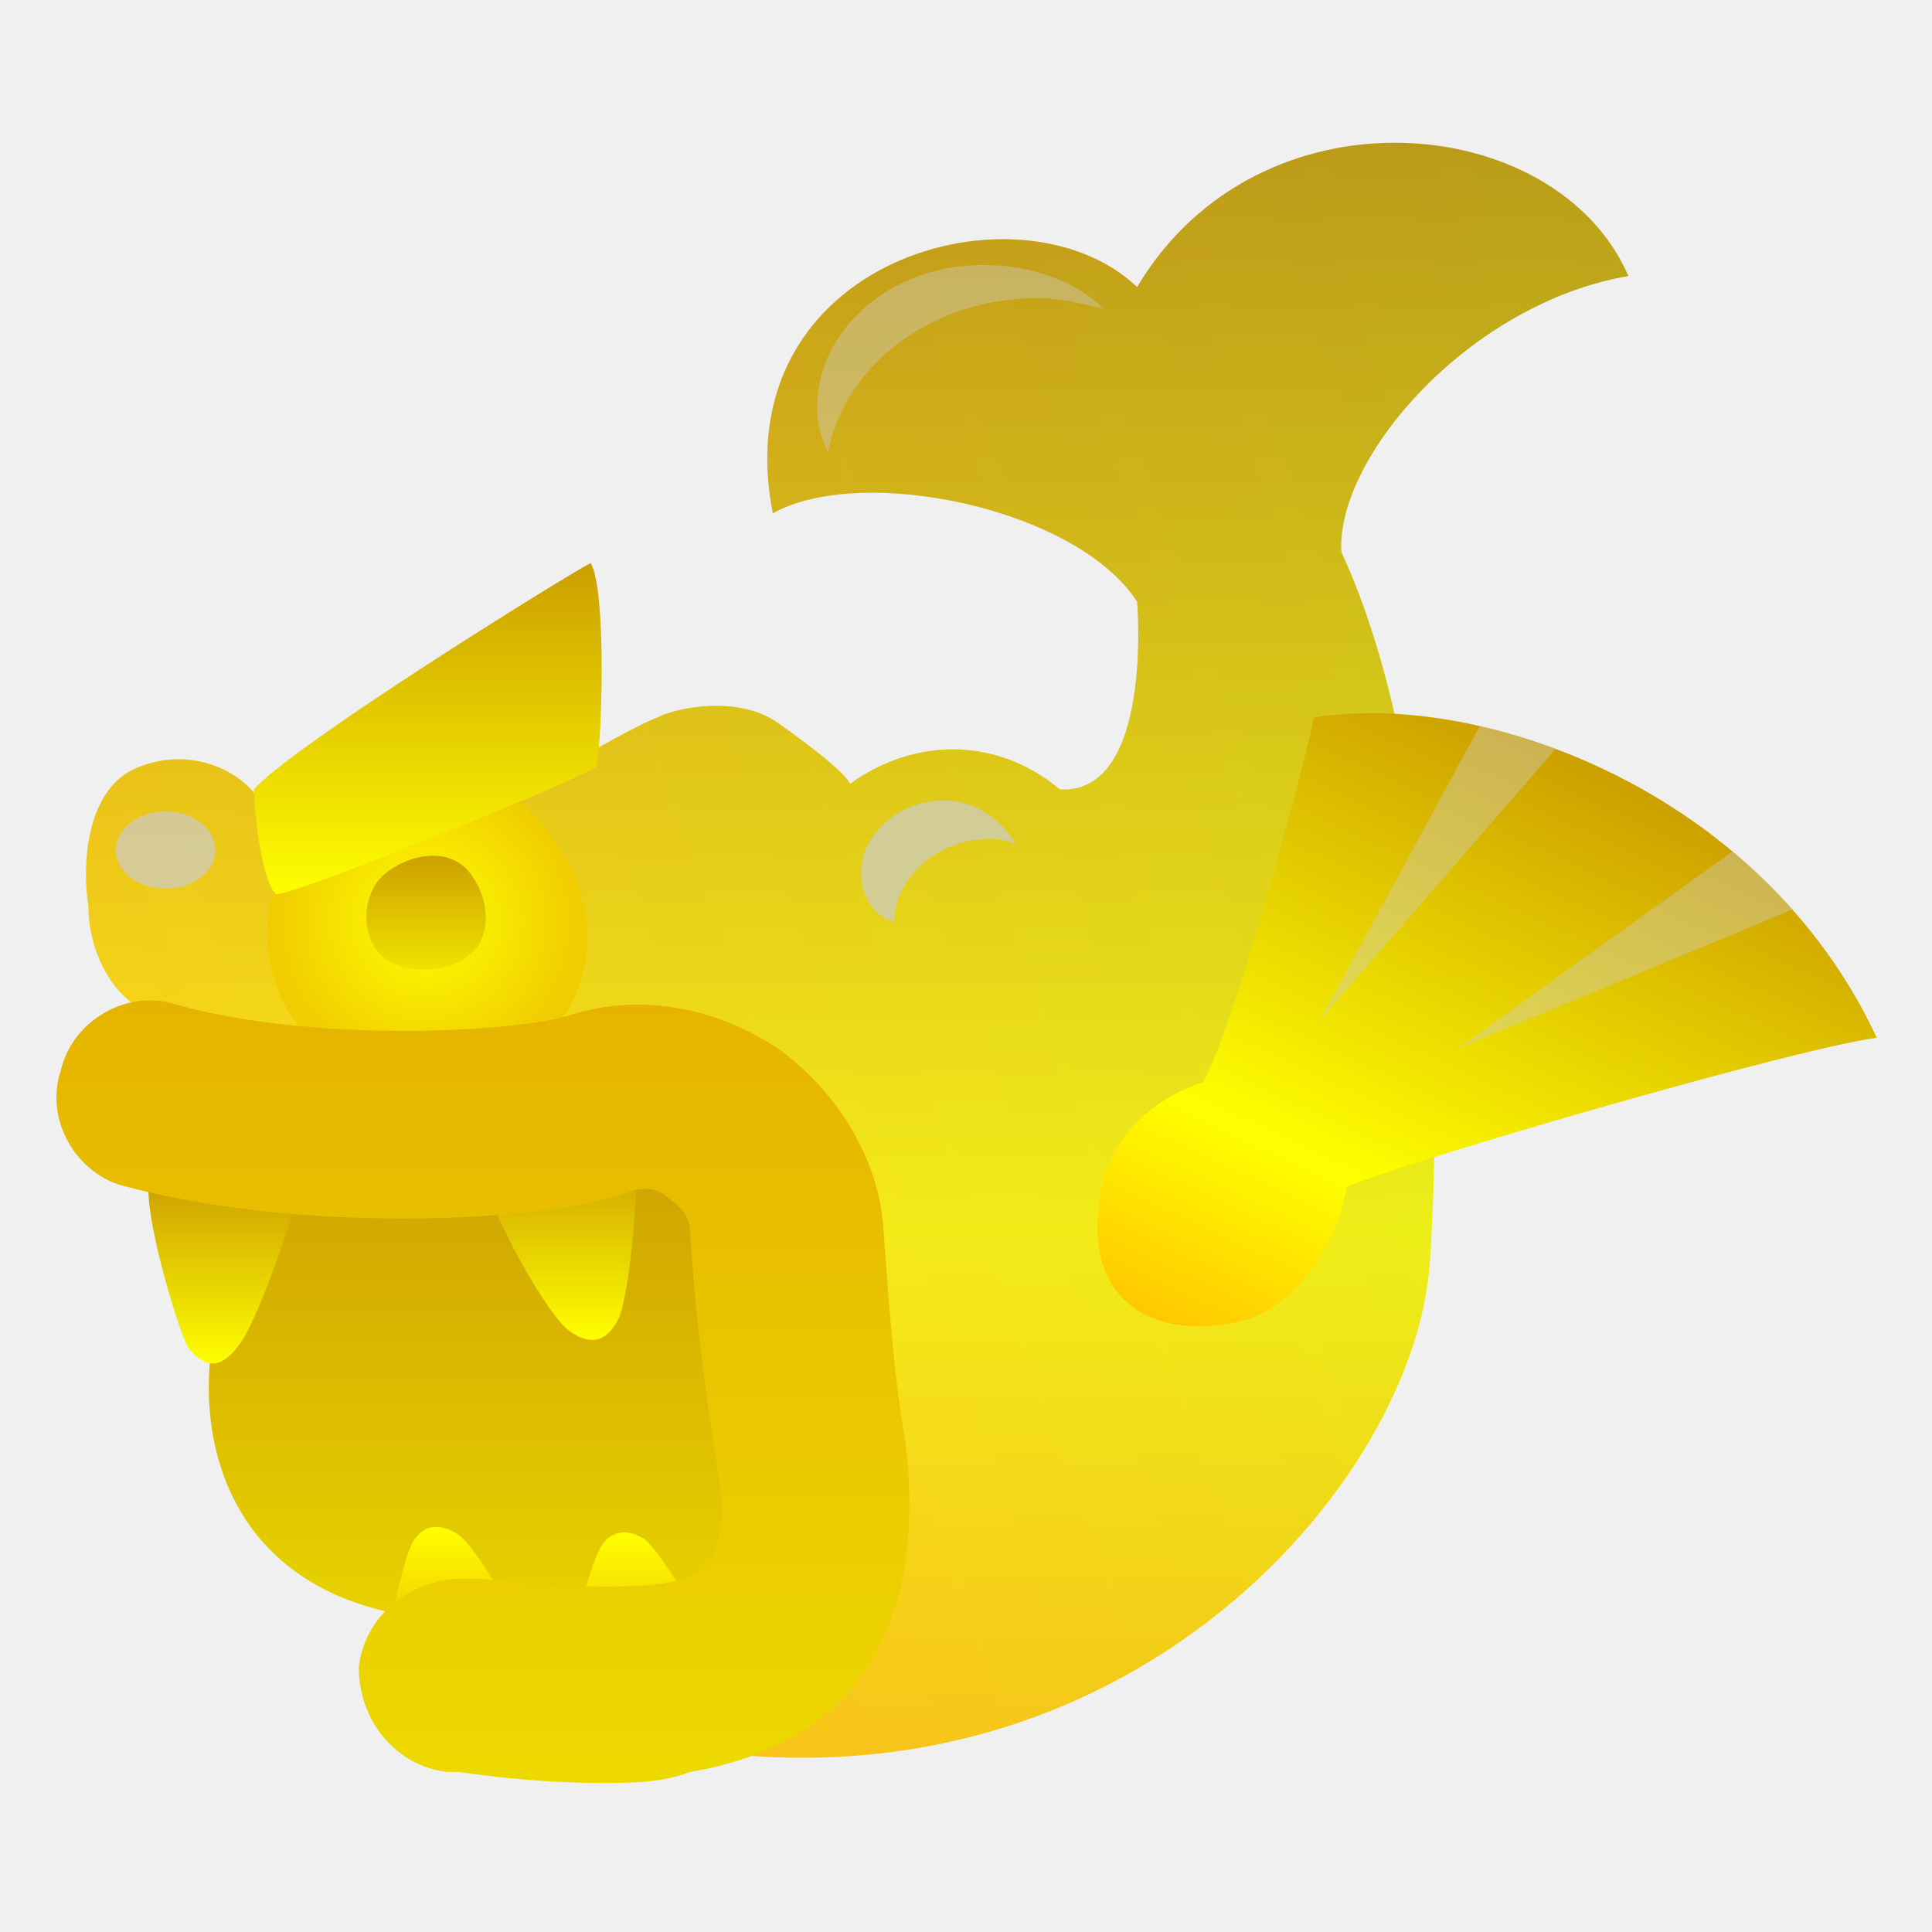
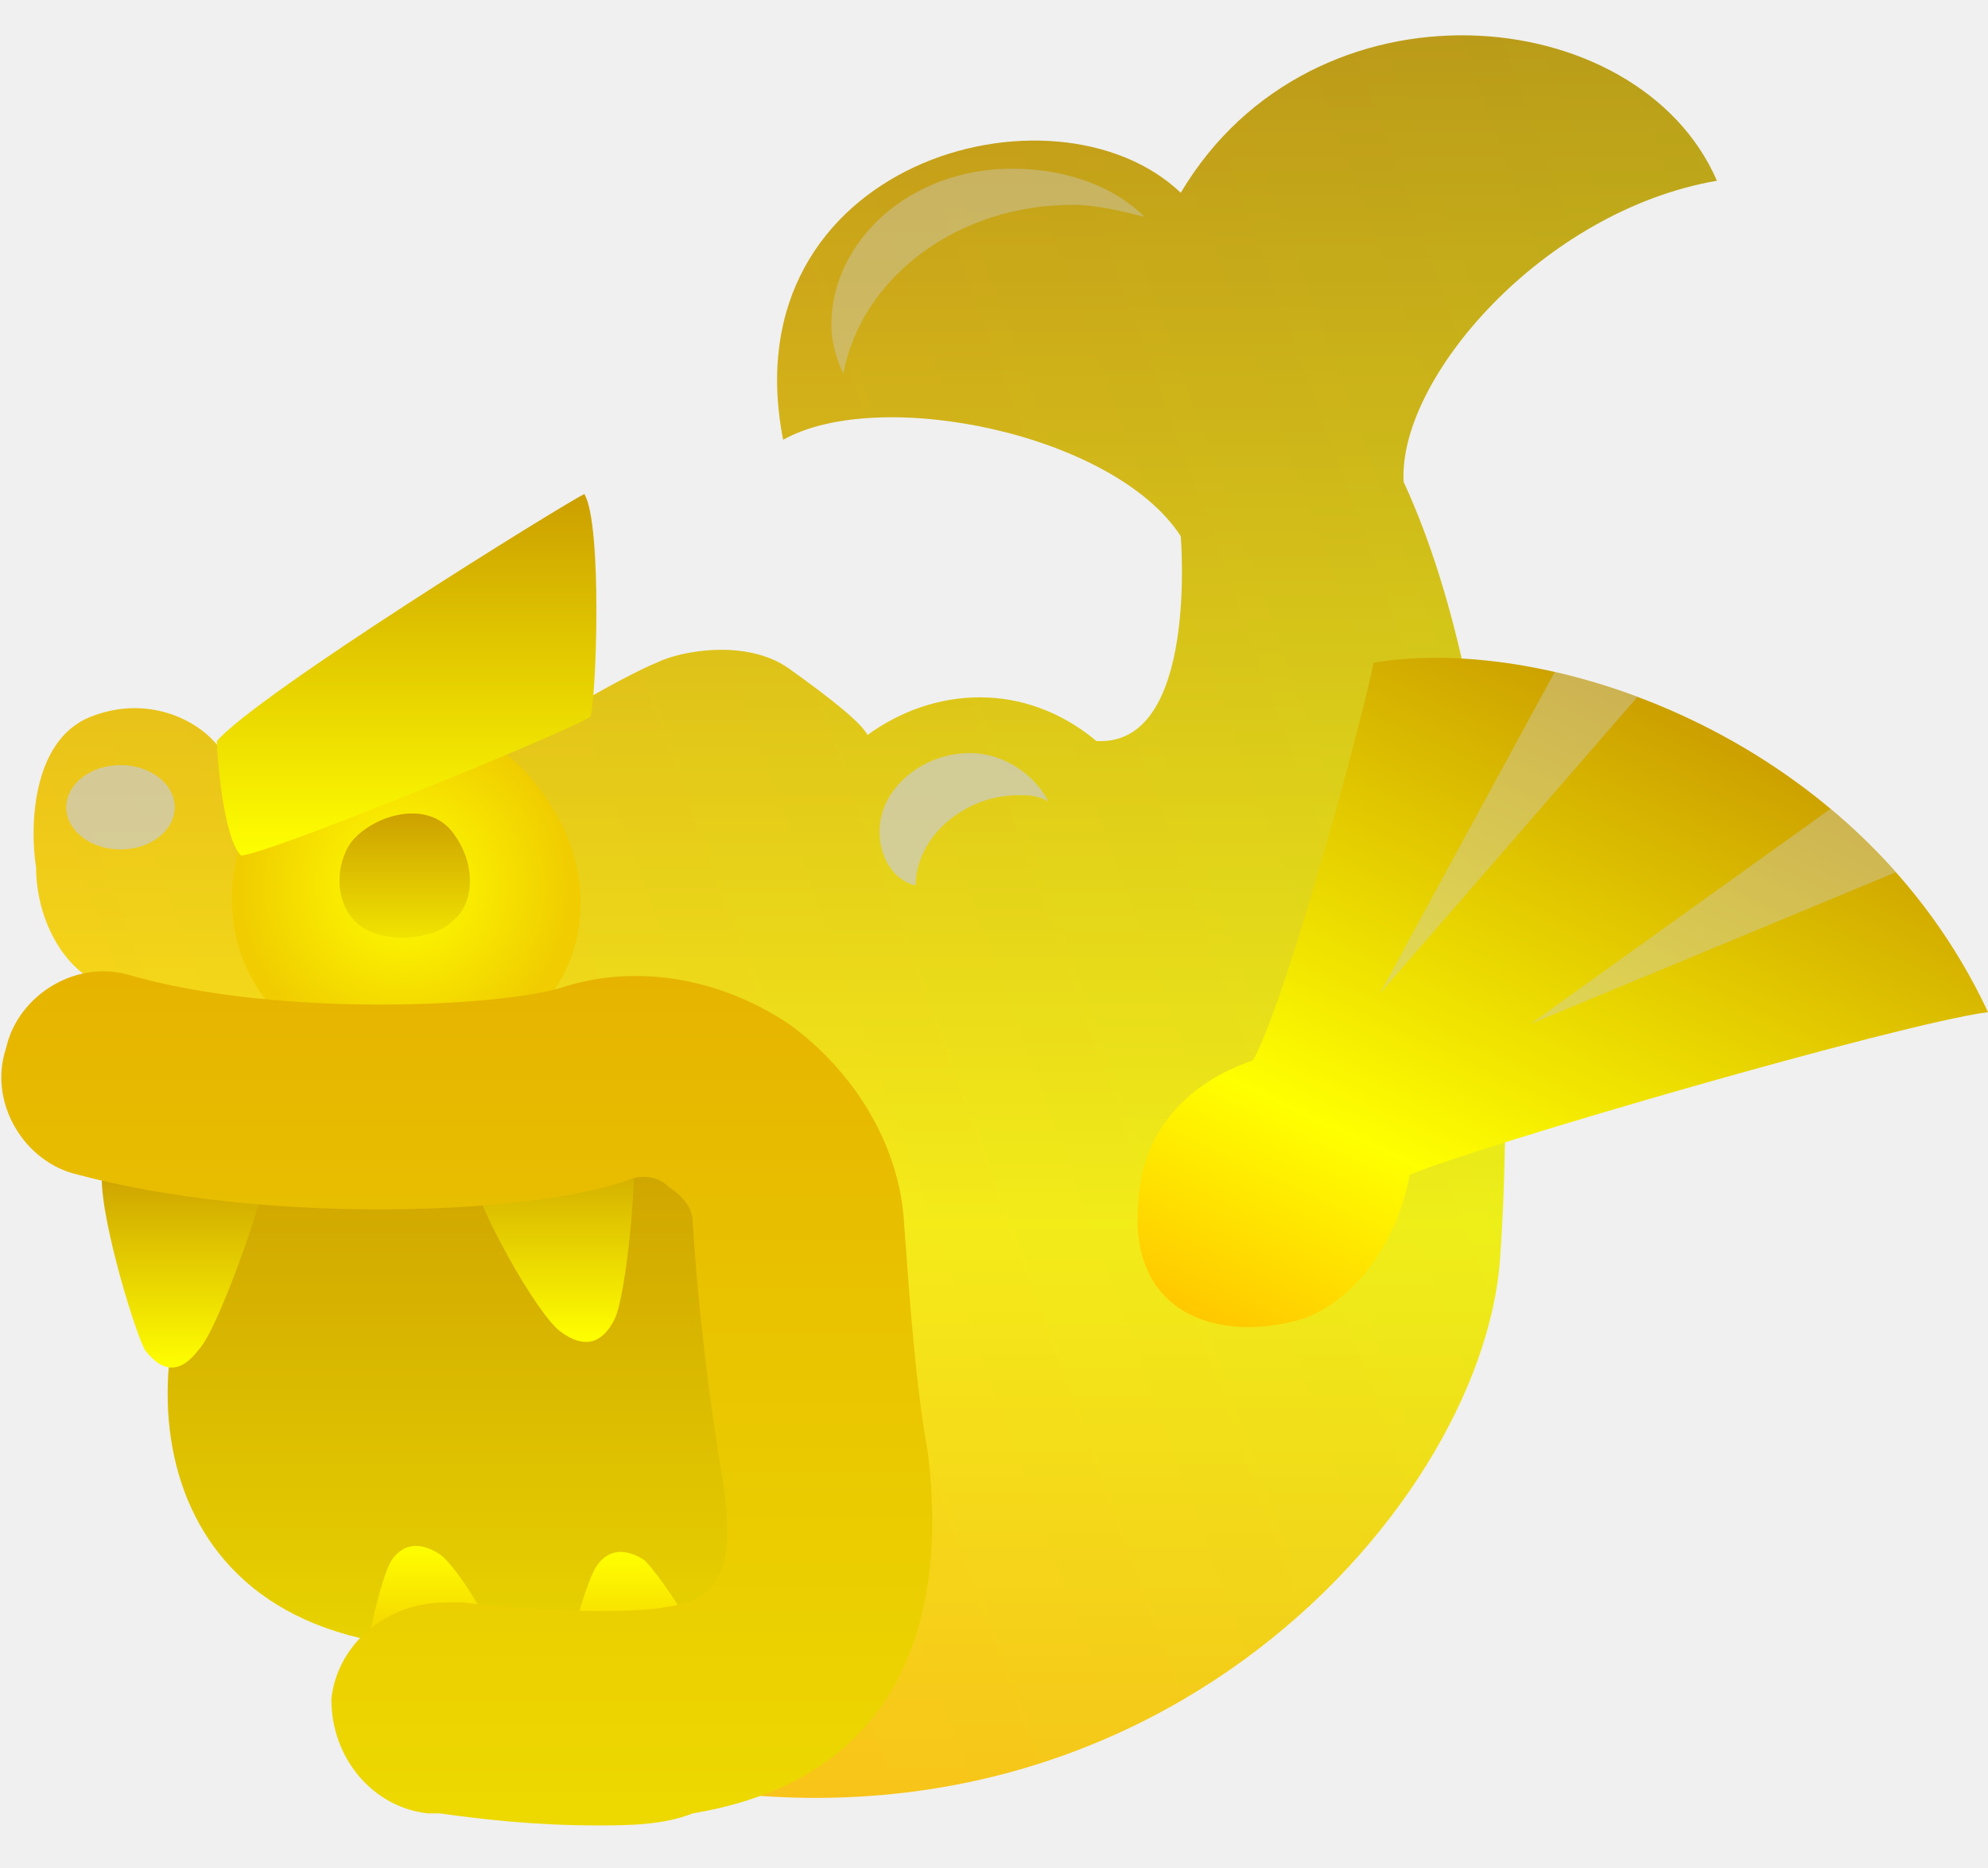
- <svg xmlns="http://www.w3.org/2000/svg" xmlns:xlink="http://www.w3.org/1999/xlink" enable-background="new 0 0 35 35" width="35" height="35" viewBox="0 0 35 35">
-   <linearGradient id="a" gradientUnits="userSpaceOnUse" x1="15.457" x2="15.457" y1="31.898" y2="2.658">
-     <stop offset="0" stop-color="#ffd500" />
-     <stop offset=".328" stop-color="#ff0" />
-     <stop offset="1" stop-color="#cca000" />
-   </linearGradient>
-   <linearGradient id="b" gradientUnits="userSpaceOnUse" x1="3.754" x2="32.211" y1="22.979" y2="12.622">
-     <stop offset="0" stop-color="#f700ff" />
-     <stop offset="1" stop-color="#0080ff" />
-   </linearGradient>
-   <linearGradient id="c">
-     <stop offset="0" stop-color="#ff0" />
-     <stop offset="1" stop-color="#cca000" />
-   </linearGradient>
-   <linearGradient id="d" gradientUnits="userSpaceOnUse" x1="9.669" x2="9.669" xlink:href="#c" y1="29.422" y2="20.315" />
-   <linearGradient id="e" gradientUnits="userSpaceOnUse" x1="4.061" x2="4.061" xlink:href="#c" y1="24.715" y2="21.419" />
-   <linearGradient id="f" gradientUnits="userSpaceOnUse" x1="10.184" x2="10.184" xlink:href="#c" y1="24.262" y2="20.932" />
-   <linearGradient id="g">
-     <stop offset="0" stop-color="#ff0" />
-     <stop offset="1" stop-color="#edba00" />
-   </linearGradient>
-   <linearGradient id="h" gradientUnits="userSpaceOnUse" x1="8.224" x2="8.224" xlink:href="#g" y1="27.652" y2="30.074" />
-   <linearGradient id="i" gradientUnits="userSpaceOnUse" x1="11.509" x2="11.509" xlink:href="#g" y1="27.781" y2="30.223" />
-   <linearGradient id="j" gradientUnits="userSpaceOnUse" x1="24.398" x2="29.651" y1="25.505" y2="14.241">
-     <stop offset="0" stop-color="#ffc800" />
-     <stop offset=".306" stop-color="#ff0" />
-     <stop offset=".998" stop-color="#cca000" />
-   </linearGradient>
-   <radialGradient id="k" cx="7.713" cy="16.716" gradientUnits="userSpaceOnUse" r="2.792">
-     <stop offset="0" stop-color="#ff0" />
-     <stop offset="1" stop-color="#f0cc00" />
-   </radialGradient>
-   <linearGradient id="l" gradientUnits="userSpaceOnUse" x1="7.743" x2="7.743" xlink:href="#c" y1="17.561" y2="15.498" />
-   <linearGradient id="m" gradientUnits="userSpaceOnUse" x1="7.787" x2="7.787" xlink:href="#c" y1="16.238" y2="10.274" />
-   <linearGradient id="n" gradientUnits="userSpaceOnUse" x1="8.695" x2="8.695" y1="32.343" y2="18.209">
-     <stop offset="0" stop-color="#edd900" />
-     <stop offset="1" stop-color="#e6b400" />
-   </linearGradient>
-   <clipPath id="o">
-     <path d="m21.8 19.6c.6-1.1 1.9-6 2-6.6 3-.5 8.1 1.3 10.2 5.8-1.5.2-8.4 2.2-9.6 2.7-.2 1.1-.9 2.1-1.8 2.4-1.4.4-2.9-.1-2.7-2 .1-1.5 1.3-2.1 1.9-2.3z" />
-   </clipPath>
-   <path d="m11.1 31.4c8.7 2.2 14.5-4.3 14.8-8.5.2-2.8.2-9-1.6-12.9-.1-1.7 2.3-4.5 5.2-5-1.3-3-6.7-3.5-8.9.2-2.1-2-7.5-.5-6.6 4.1 1.6-.9 5.5-.1 6.6 1.6 0 0 .3 3.5-1.4 3.4-1.2-1-2.7-.9-3.8-.1-.1-.2-.6-.6-1.3-1.1s-1.8-.3-2.2-.1c-.5.2-2.1 1.1-2.5 1.5s-4.7 0-4.7 0c-.3-.5-1.2-1-2.2-.6s-1 1.9-.9 2.5c0 .8.4 1.6 1 1.9z" fill="url(#a)" />
-   <path d="m11.1 31.4c8.7 2.2 14.5-4.3 14.8-8.5.2-2.8.2-9-1.6-12.9-.1-1.7 2.3-4.5 5.2-5-1.3-3-6.7-3.5-8.9.2-2.1-2-7.5-.5-6.6 4.1 1.6-.9 5.5-.1 6.6 1.6 0 0 .3 3.5-1.4 3.4-1.2-1-2.7-.9-3.8-.1-.1-.2-.6-.6-1.3-1.1s-1.8-.3-2.2-.1c-.5.2-2.1 1.1-2.5 1.5s-4.7 0-4.7 0c-.3-.5-1.2-1-2.2-.6s-1 1.9-.9 2.5c0 .8.4 1.6 1 1.9z" fill="url(#b)" opacity=".1" />
-   <path d="m5 21.7c-1.8 2-2.1 7 2.6 7.6 4.8.6 7.7-.7 7.8-1.5.2-.8-.6-6.6-1.5-7.3-.8-.6-8.2.4-8.9 1.2z" fill="url(#d)" />
-   <path d="m5 21.7c-1.8 2-2.1 7 2.6 7.6 4.8.6 7.7-.7 7.8-1.5.2-.8-.6-6.6-1.5-7.3-.8-.6-8.2.4-8.9 1.2z" fill="#cca000" opacity=".46" />
-   <path d="m2.7 21.4c-.1.6.5 2.6.7 3 .3.4.6.4.9 0 .3-.3 1-2.3 1.1-2.8" fill="url(#e)" />
-   <path d="m8.8 21.4c.1.6 1.1 2.4 1.5 2.7s.7.2.9-.2.4-2.5.3-3" fill="url(#f)" />
-   <path d="m9.4 29.8c0-.5-.8-1.8-1.1-2s-.6-.2-.8.1-.5 1.8-.5 2.1" fill="url(#h)" />
-   <path d="m12.8 29.9c0-.5-.8-1.7-1.1-2-.3-.2-.6-.2-.8.1s-.6 1.8-.6 2.2" fill="url(#i)" />
-   <path d="m21.8 19.6c.6-1.1 1.9-6 2-6.6 3-.5 8.1 1.3 10.2 5.8-1.5.2-8.4 2.2-9.6 2.7-.2 1.1-.9 2.1-1.8 2.4-1.4.4-2.9-.1-2.7-2 .1-1.5 1.3-2.1 1.9-2.3z" fill="url(#j)" />
-   <path d="m5.5 15.1c1-1.1 3.1-1.6 4.3-.2s1 3 .1 3.9-3 1-4.2.1c-1.2-1.1-1-2.9-.2-3.8z" fill="url(#k)" />
-   <path d="m6.9 15.9c.4-.4 1.2-.6 1.6-.1s.4 1.2 0 1.5c-.3.3-1.2.4-1.6 0s-.3-1.1 0-1.4z" fill="url(#l)" />
-   <path d="m6.9 15.9c.4-.4 1.2-.6 1.6-.1s.4 1.2 0 1.5c-.3.3-1.2.4-1.6 0s-.3-1.1 0-1.4z" fill="#cca000" opacity=".3" />
-   <path d="m5 16.2c-.3-.3-.4-1.7-.4-1.9.7-.8 5.7-3.9 6.1-4.1.3.5.2 3.4.1 3.7-.5.3-5.4 2.3-5.8 2.3z" fill="url(#m)" />
-   <path d="m10.9 32.3c-1 0-1.9-.1-2.6-.2h-.2c-.9-.1-1.6-.9-1.6-1.9.1-.9.9-1.6 1.9-1.6h.3c.7.1 2.3.2 3.2.1.7-.1 1.4-.2 1.1-2.1-.2-1.2-.4-2.7-.5-4.3 0-.2-.1-.4-.4-.6-.2-.2-.5-.2-.7-.1-1.8.6-6.1.7-9.1-.1-.9-.2-1.5-1.2-1.2-2.1.2-.9 1.2-1.5 2.1-1.2 2.5.7 6.1.5 7.1.2 1.2-.4 2.6-.2 3.8.6 1.1.8 1.8 2 1.9 3.2.1 1.4.2 2.8.4 3.9.2 1.6.3 5.3-3.9 6-.5.2-1.1.2-1.6.2z" fill="url(#n)" />
-   <g fill="#ccc">
-     <ellipse cx="3" cy="15.4" opacity=".7" rx=".9" ry=".7" />
-     <path d="m16.2 16.7c0-.8.8-1.5 1.7-1.5.2 0 .3 0 .5.1-.2-.4-.7-.8-1.3-.8-.8 0-1.5.6-1.5 1.3 0 .4.2.8.6.9 0 .1 0 .1 0 0z" opacity=".7" />
-     <path d="m18.8 5.4c.4 0 .8.1 1.2.2-.5-.5-1.3-.8-2.2-.8-1.7 0-3 1.2-3 2.6 0 .3.1.6.2.8.3-1.6 1.9-2.8 3.8-2.8z" opacity=".4" />
-     <g clip-path="url(#o)">
-       <path d="m28.5 13.2-4.6 5.3 3.1-5.7z" opacity=".4" />
-       <path d="m32.9 16.3-6.5 2.7 5.3-3.8z" opacity=".4" />
+ <svg xmlns="http://www.w3.org/2000/svg" width="33" height="31" viewBox="0 0 33 31" fill="none">
+   <g clip-path="url(#clip0_7_153)">
+     <path d="M10.1 29.4C18.8 31.6 24.6 25.1 24.9 20.9C25.1 18.1 25.1 11.9 23.3 8C23.2 6.3 25.6 3.5 28.5 3C27.2 -2.38419e-07 21.8 -0.5 19.6 3.2C17.5 1.2 12.1 2.7 13 7.3C14.6 6.4 18.5 7.2 19.6 8.9C19.6 8.9 19.9 12.4 18.2 12.3C17 11.3 15.5 11.4 14.4 12.2C14.3 12 13.8 11.6 13.1 11.1C12.4 10.6 11.3 10.8 10.9 11C10.4 11.2 8.8 12.1 8.4 12.5C8 12.9 3.7 12.5 3.7 12.5C3.4 12 2.5 11.5 1.5 11.9C0.5 12.3 0.5 13.8 0.6 14.4C0.6 15.2 1 16 1.6 16.3L10.1 29.4Z" fill="url(#paint0_linear_7_153)" />
+     <path opacity="0.1" d="M10.1 29.4C18.8 31.6 24.6 25.1 24.9 20.9C25.1 18.1 25.1 11.9 23.3 8C23.2 6.3 25.6 3.5 28.5 3C27.2 -2.38419e-07 21.8 -0.5 19.6 3.2C17.5 1.2 12.1 2.7 13 7.3C14.6 6.4 18.5 7.2 19.6 8.9C19.6 8.9 19.9 12.4 18.2 12.3C17 11.3 15.5 11.4 14.4 12.2C14.3 12 13.8 11.6 13.1 11.1C12.4 10.6 11.3 10.8 10.9 11C10.4 11.2 8.8 12.1 8.4 12.5C8 12.9 3.7 12.5 3.7 12.5C3.4 12 2.5 11.5 1.5 11.9C0.5 12.3 0.5 13.8 0.6 14.4C0.6 15.2 1 16 1.6 16.3L10.1 29.4Z" fill="url(#paint1_linear_7_153)" />
+     <path d="M4 19.7C2.2 21.7 1.9 26.7 6.6 27.3C11.4 27.9 14.3 26.6 14.4 25.8C14.6 25 13.8 19.2 12.9 18.5C12.1 17.9 4.7 18.9 4 19.7Z" fill="url(#paint2_linear_7_153)" />
+     <path opacity="0.46" d="M4 19.7C2.2 21.7 1.9 26.7 6.6 27.3C11.4 27.9 14.3 26.6 14.4 25.8C14.6 25 13.8 19.2 12.9 18.5C12.1 17.9 4.7 18.9 4 19.7Z" fill="#CCA000" />
+     <path d="M1.7 19.4C1.6 20 2.2 22 2.4 22.4C2.7 22.8 3 22.8 3.3 22.4C3.6 22.1 4.3 20.1 4.4 19.6" fill="url(#paint3_linear_7_153)" />
+     <path d="M7.8 19.4C7.9 20 8.9 21.8 9.3 22.1C9.7 22.4 10 22.3 10.2 21.9C10.4 21.5 10.6 19.4 10.5 18.9" fill="url(#paint4_linear_7_153)" />
+     <path d="M8.4 27.8C8.4 27.3 7.6 26 7.3 25.8C7 25.6 6.7 25.6 6.5 25.9C6.3 26.2 6 27.7 6 28" fill="url(#paint5_linear_7_153)" />
+     <path d="M11.8 27.9C11.8 27.4 11 26.2 10.7 25.9C10.4 25.7 10.1 25.7 9.9 26C9.7 26.3 9.3 27.8 9.3 28.2" fill="url(#paint6_linear_7_153)" />
+     <path d="M20.8 17.6C21.4 16.5 22.7 11.6 22.8 11C25.8 10.5 30.9 12.3 33 16.8C31.5 17 24.6 19 23.4 19.5C23.2 20.6 22.5 21.6 21.6 21.9C20.2 22.3 18.7 21.8 18.9 19.9C19 18.4 20.2 17.8 20.8 17.6Z" fill="url(#paint7_linear_7_153)" />
+     <path d="M4.5 13.1C5.5 12 7.6 11.5 8.8 12.9C10 14.3 9.8 15.9 8.9 16.8C8 17.7 5.9 17.8 4.7 16.9C3.5 15.8 3.7 14 4.5 13.1Z" fill="url(#paint8_radial_7_153)" />
+     <path d="M5.9 13.9C6.3 13.5 7.1 13.3 7.5 13.8C7.9 14.3 7.9 15 7.5 15.3C7.2 15.6 6.3 15.7 5.9 15.3C5.5 14.9 5.6 14.2 5.9 13.9Z" fill="url(#paint9_linear_7_153)" />
+     <path opacity="0.3" d="M5.9 13.9C6.3 13.5 7.1 13.3 7.5 13.8C7.9 14.3 7.9 15 7.5 15.3C7.2 15.6 6.3 15.7 5.9 15.3C5.5 14.9 5.6 14.2 5.9 13.9Z" fill="#CCA000" />
+     <path d="M4 14.2C3.7 13.9 3.6 12.5 3.6 12.3C4.3 11.5 9.3 8.4 9.7 8.2C10 8.7 9.9 11.6 9.8 11.9C9.3 12.2 4.4 14.2 4 14.2Z" fill="url(#paint10_linear_7_153)" />
+     <path d="M9.9 30.3C8.9 30.3 8 30.2 7.3 30.1H7.1C6.2 30 5.5 29.2 5.5 28.2C5.6 27.3 6.4 26.6 7.4 26.6H7.7C8.4 26.7 10 26.8 10.9 26.7C11.6 26.6 12.3 26.5 12 24.6C11.8 23.4 11.6 21.9 11.5 20.3C11.5 20.1 11.4 19.9 11.1 19.7C10.9 19.5 10.6 19.5 10.4 19.6C8.6 20.2 4.3 20.3 1.3 19.5C0.4 19.3 -0.2 18.3 0.1 17.4C0.3 16.5 1.3 15.9 2.2 16.2C4.7 16.9 8.3 16.7 9.3 16.4C10.5 16 11.9 16.2 13.1 17C14.2 17.8 14.9 19 15 20.2C15.1 21.6 15.2 23 15.4 24.1C15.6 25.7 15.7 29.4 11.5 30.1C11 30.3 10.4 30.3 9.9 30.3Z" fill="url(#paint11_linear_7_153)" />
+     <path opacity="0.7" d="M2 14.1C2.497 14.1 2.9 13.787 2.9 13.4C2.9 13.013 2.497 12.7 2 12.7C1.503 12.7 1.1 13.013 1.1 13.4C1.1 13.787 1.503 14.1 2 14.1Z" fill="#CCCCCC" />
+     <path opacity="0.7" d="M15.2 14.7C15.2 13.9 16 13.2 16.9 13.2C17.1 13.2 17.2 13.2 17.4 13.3C17.2 12.9 16.7 12.5 16.1 12.5C15.3 12.5 14.6 13.1 14.6 13.8C14.6 14.2 14.8 14.6 15.2 14.7C15.2 14.8 15.2 14.8 15.2 14.7Z" fill="#CCCCCC" />
+     <path opacity="0.4" d="M17.8 3.4C18.2 3.4 18.6 3.5 19 3.6C18.5 3.1 17.7 2.8 16.8 2.8C15.1 2.8 13.8 4 13.8 5.4C13.8 5.7 13.9 6 14 6.2C14.3 4.6 15.9 3.4 17.8 3.4Z" fill="#CCCCCC" />
+     <mask id="mask0_7_153" style="mask-type:luminance" maskUnits="userSpaceOnUse" x="18" y="10" width="15" height="13">
+       <path d="M20.8 17.6C21.4 16.5 22.7 11.6 22.8 11C25.8 10.5 30.9 12.3 33 16.8C31.5 17 24.6 19 23.4 19.5C23.2 20.6 22.5 21.6 21.6 21.9C20.2 22.3 18.7 21.8 18.9 19.9C19 18.4 20.2 17.8 20.8 17.6Z" fill="white" />
+     </mask>
+     <g mask="url(#mask0_7_153)">
+       <path opacity="0.4" d="M27.5 11.2L22.9 16.5L26 10.8L27.5 11.2Z" fill="#CCCCCC" />
+       <path opacity="0.4" d="M31.9 14.3L25.4 17L30.7 13.2L31.9 14.3Z" fill="#CCCCCC" />
    </g>
  </g>
+   <defs>
+     <linearGradient id="paint0_linear_7_153" x1="14.457" y1="29.898" x2="14.457" y2="0.657" gradientUnits="userSpaceOnUse">
+       <stop stop-color="#FFD500" />
+       <stop offset="0.328" stop-color="#FFFF00" />
+       <stop offset="1" stop-color="#CCA000" />
+     </linearGradient>
+     <linearGradient id="paint1_linear_7_153" x1="2.754" y1="20.979" x2="31.211" y2="10.622" gradientUnits="userSpaceOnUse">
+       <stop stop-color="#F700FF" />
+       <stop offset="1" stop-color="#0080FF" />
+     </linearGradient>
+     <linearGradient id="paint2_linear_7_153" x1="8.669" y1="27.422" x2="8.669" y2="18.315" gradientUnits="userSpaceOnUse">
+       <stop stop-color="#FFFF00" />
+       <stop offset="1" stop-color="#CCA000" />
+     </linearGradient>
+     <linearGradient id="paint3_linear_7_153" x1="3.061" y1="22.715" x2="3.061" y2="19.419" gradientUnits="userSpaceOnUse">
+       <stop stop-color="#FFFF00" />
+       <stop offset="1" stop-color="#CCA000" />
+     </linearGradient>
+     <linearGradient id="paint4_linear_7_153" x1="9.184" y1="22.262" x2="9.184" y2="18.932" gradientUnits="userSpaceOnUse">
+       <stop stop-color="#FFFF00" />
+       <stop offset="1" stop-color="#CCA000" />
+     </linearGradient>
+     <linearGradient id="paint5_linear_7_153" x1="7.224" y1="25.652" x2="7.224" y2="28.074" gradientUnits="userSpaceOnUse">
+       <stop stop-color="#FFFF00" />
+       <stop offset="1" stop-color="#EDBA00" />
+     </linearGradient>
+     <linearGradient id="paint6_linear_7_153" x1="10.509" y1="25.781" x2="10.509" y2="28.223" gradientUnits="userSpaceOnUse">
+       <stop stop-color="#FFFF00" />
+       <stop offset="1" stop-color="#EDBA00" />
+     </linearGradient>
+     <linearGradient id="paint7_linear_7_153" x1="23.398" y1="23.505" x2="28.651" y2="12.241" gradientUnits="userSpaceOnUse">
+       <stop stop-color="#FFC800" />
+       <stop offset="0.306" stop-color="#FFFF00" />
+       <stop offset="0.998" stop-color="#CCA000" />
+     </linearGradient>
+     <radialGradient id="paint8_radial_7_153" cx="0" cy="0" r="1" gradientUnits="userSpaceOnUse" gradientTransform="translate(6.71308 14.7165) scale(2.7919)">
+       <stop stop-color="#FFFF00" />
+       <stop offset="1" stop-color="#F0CC00" />
+     </radialGradient>
+     <linearGradient id="paint9_linear_7_153" x1="6.743" y1="15.561" x2="6.743" y2="13.498" gradientUnits="userSpaceOnUse">
+       <stop stop-color="#FFFF00" />
+       <stop offset="1" stop-color="#CCA000" />
+     </linearGradient>
+     <linearGradient id="paint10_linear_7_153" x1="6.787" y1="14.238" x2="6.787" y2="8.274" gradientUnits="userSpaceOnUse">
+       <stop stop-color="#FFFF00" />
+       <stop offset="1" stop-color="#CCA000" />
+     </linearGradient>
+     <linearGradient id="paint11_linear_7_153" x1="7.696" y1="30.343" x2="7.696" y2="16.209" gradientUnits="userSpaceOnUse">
+       <stop stop-color="#EDD900" />
+       <stop offset="1" stop-color="#E6B400" />
+     </linearGradient>
+     <clipPath id="clip0_7_153">
+       <rect width="33" height="31" fill="white" />
+     </clipPath>
+   </defs>
</svg>
